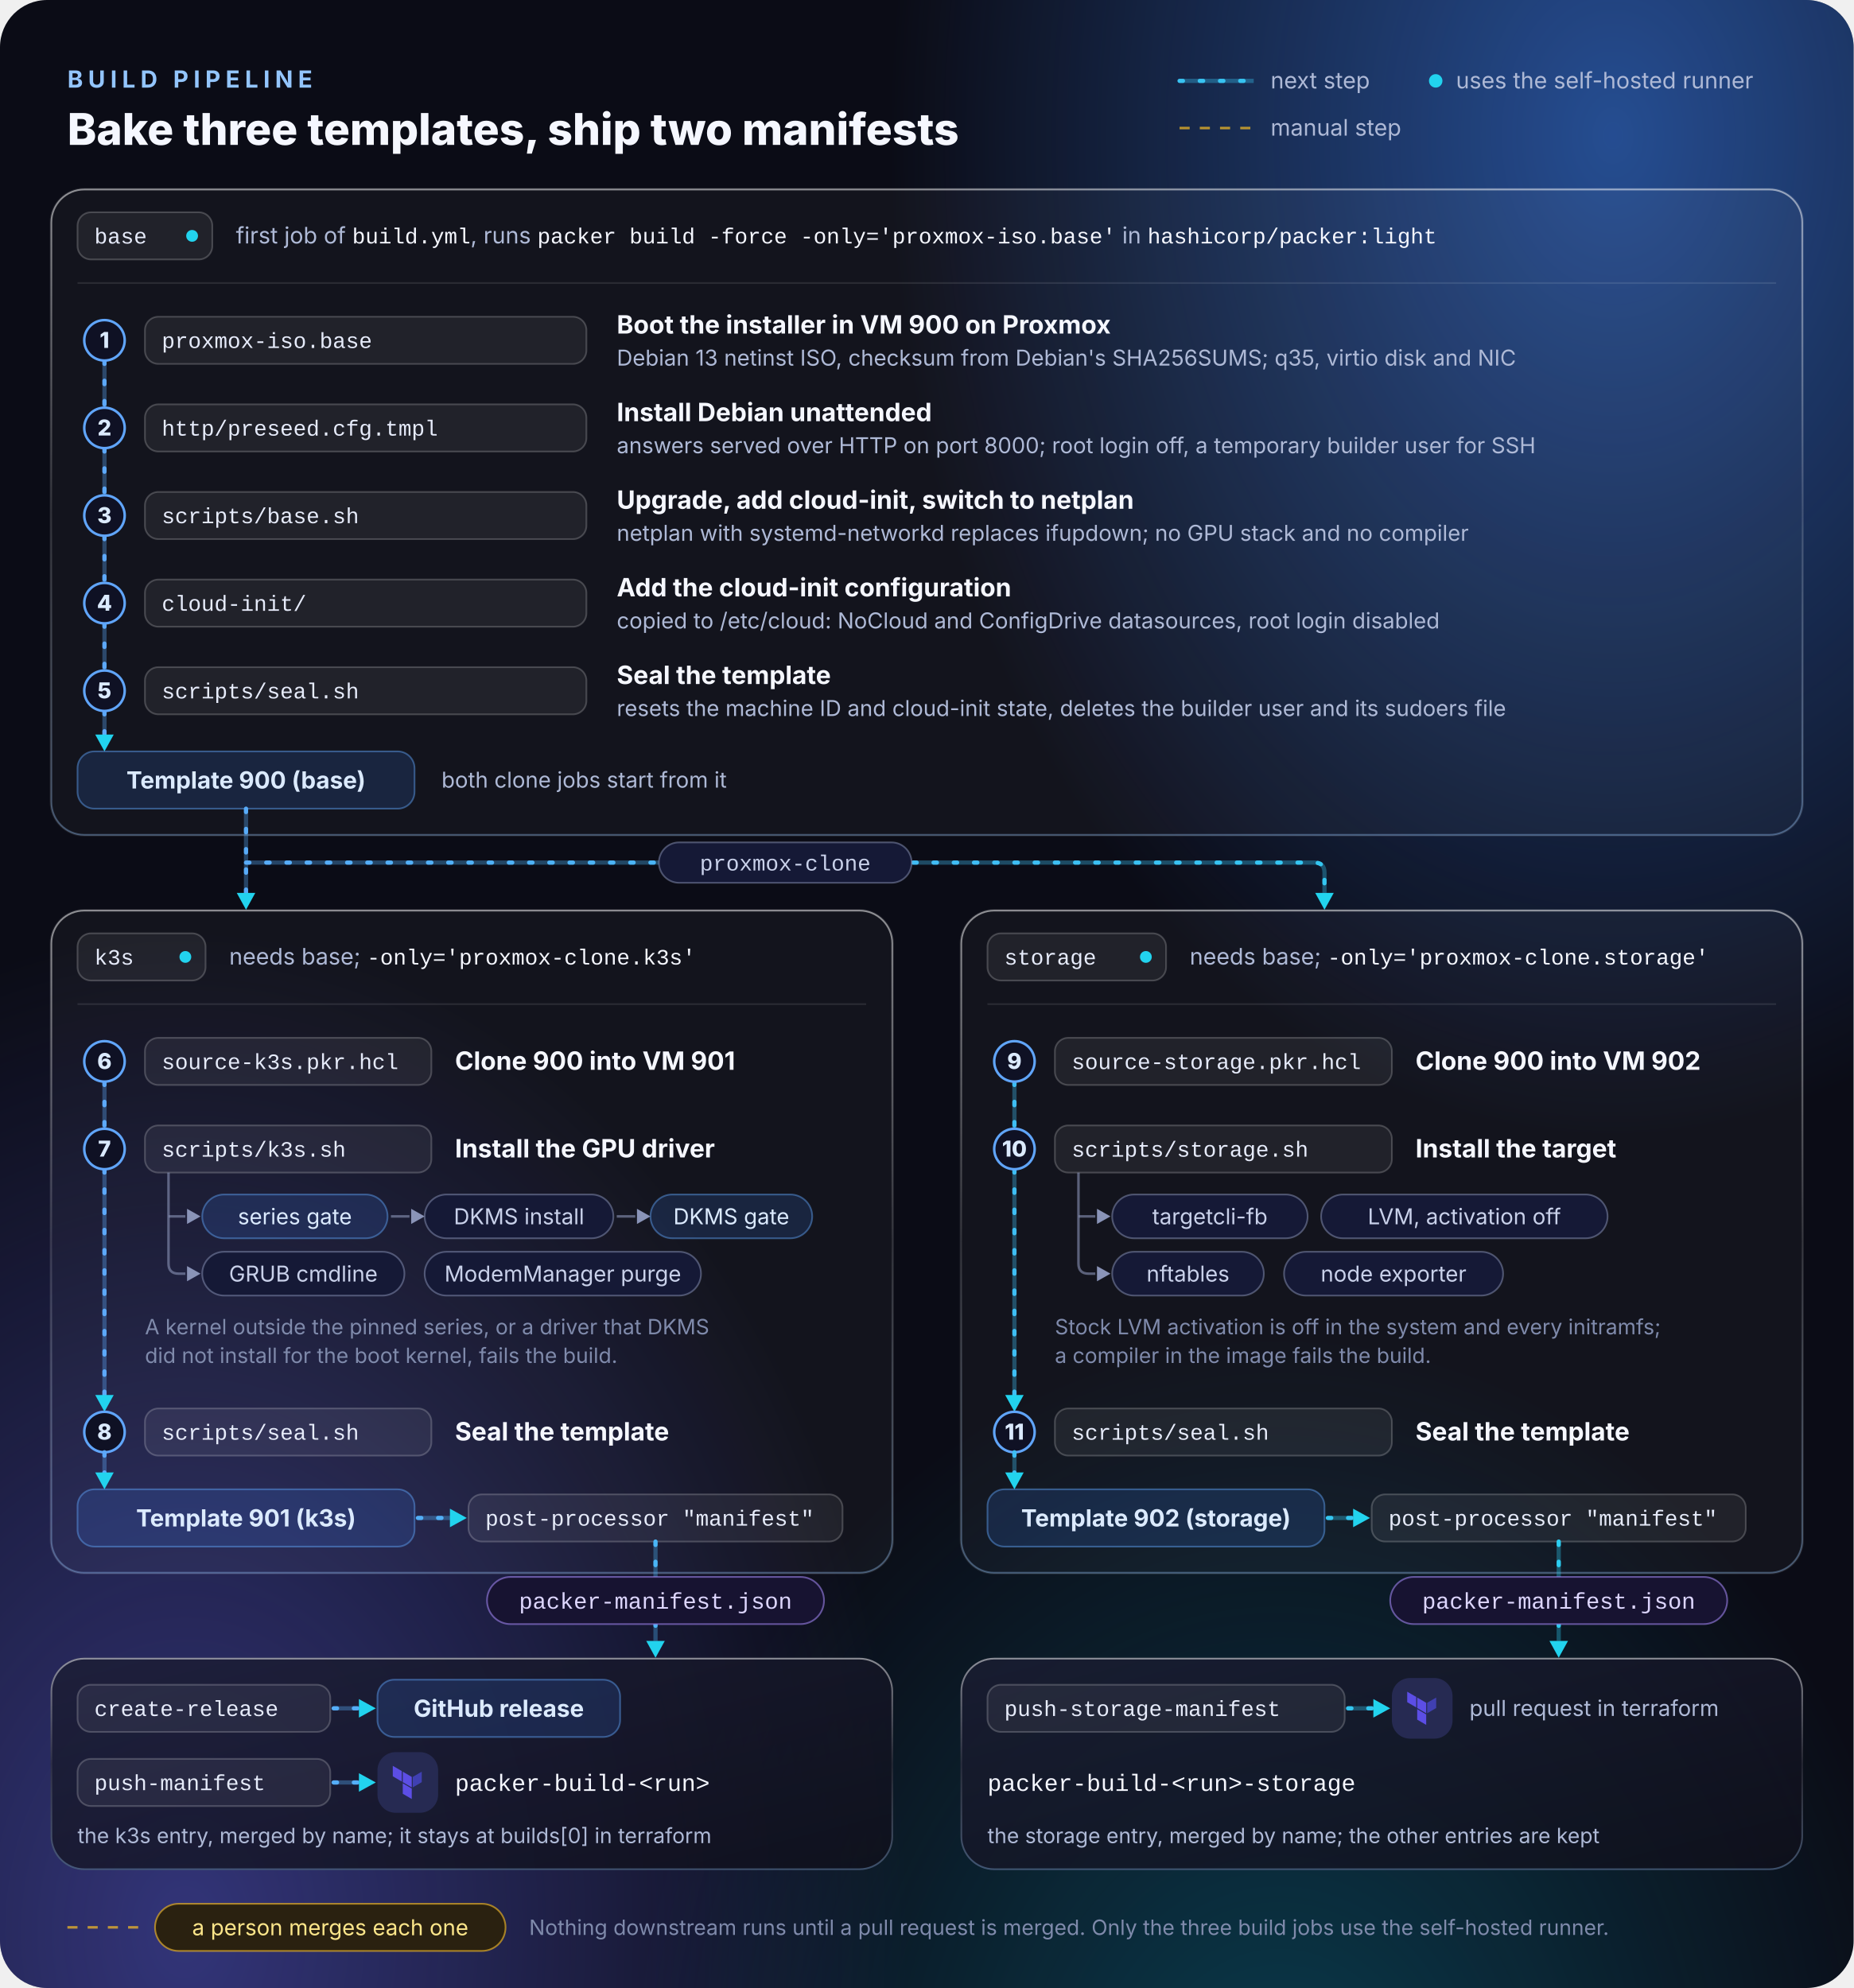
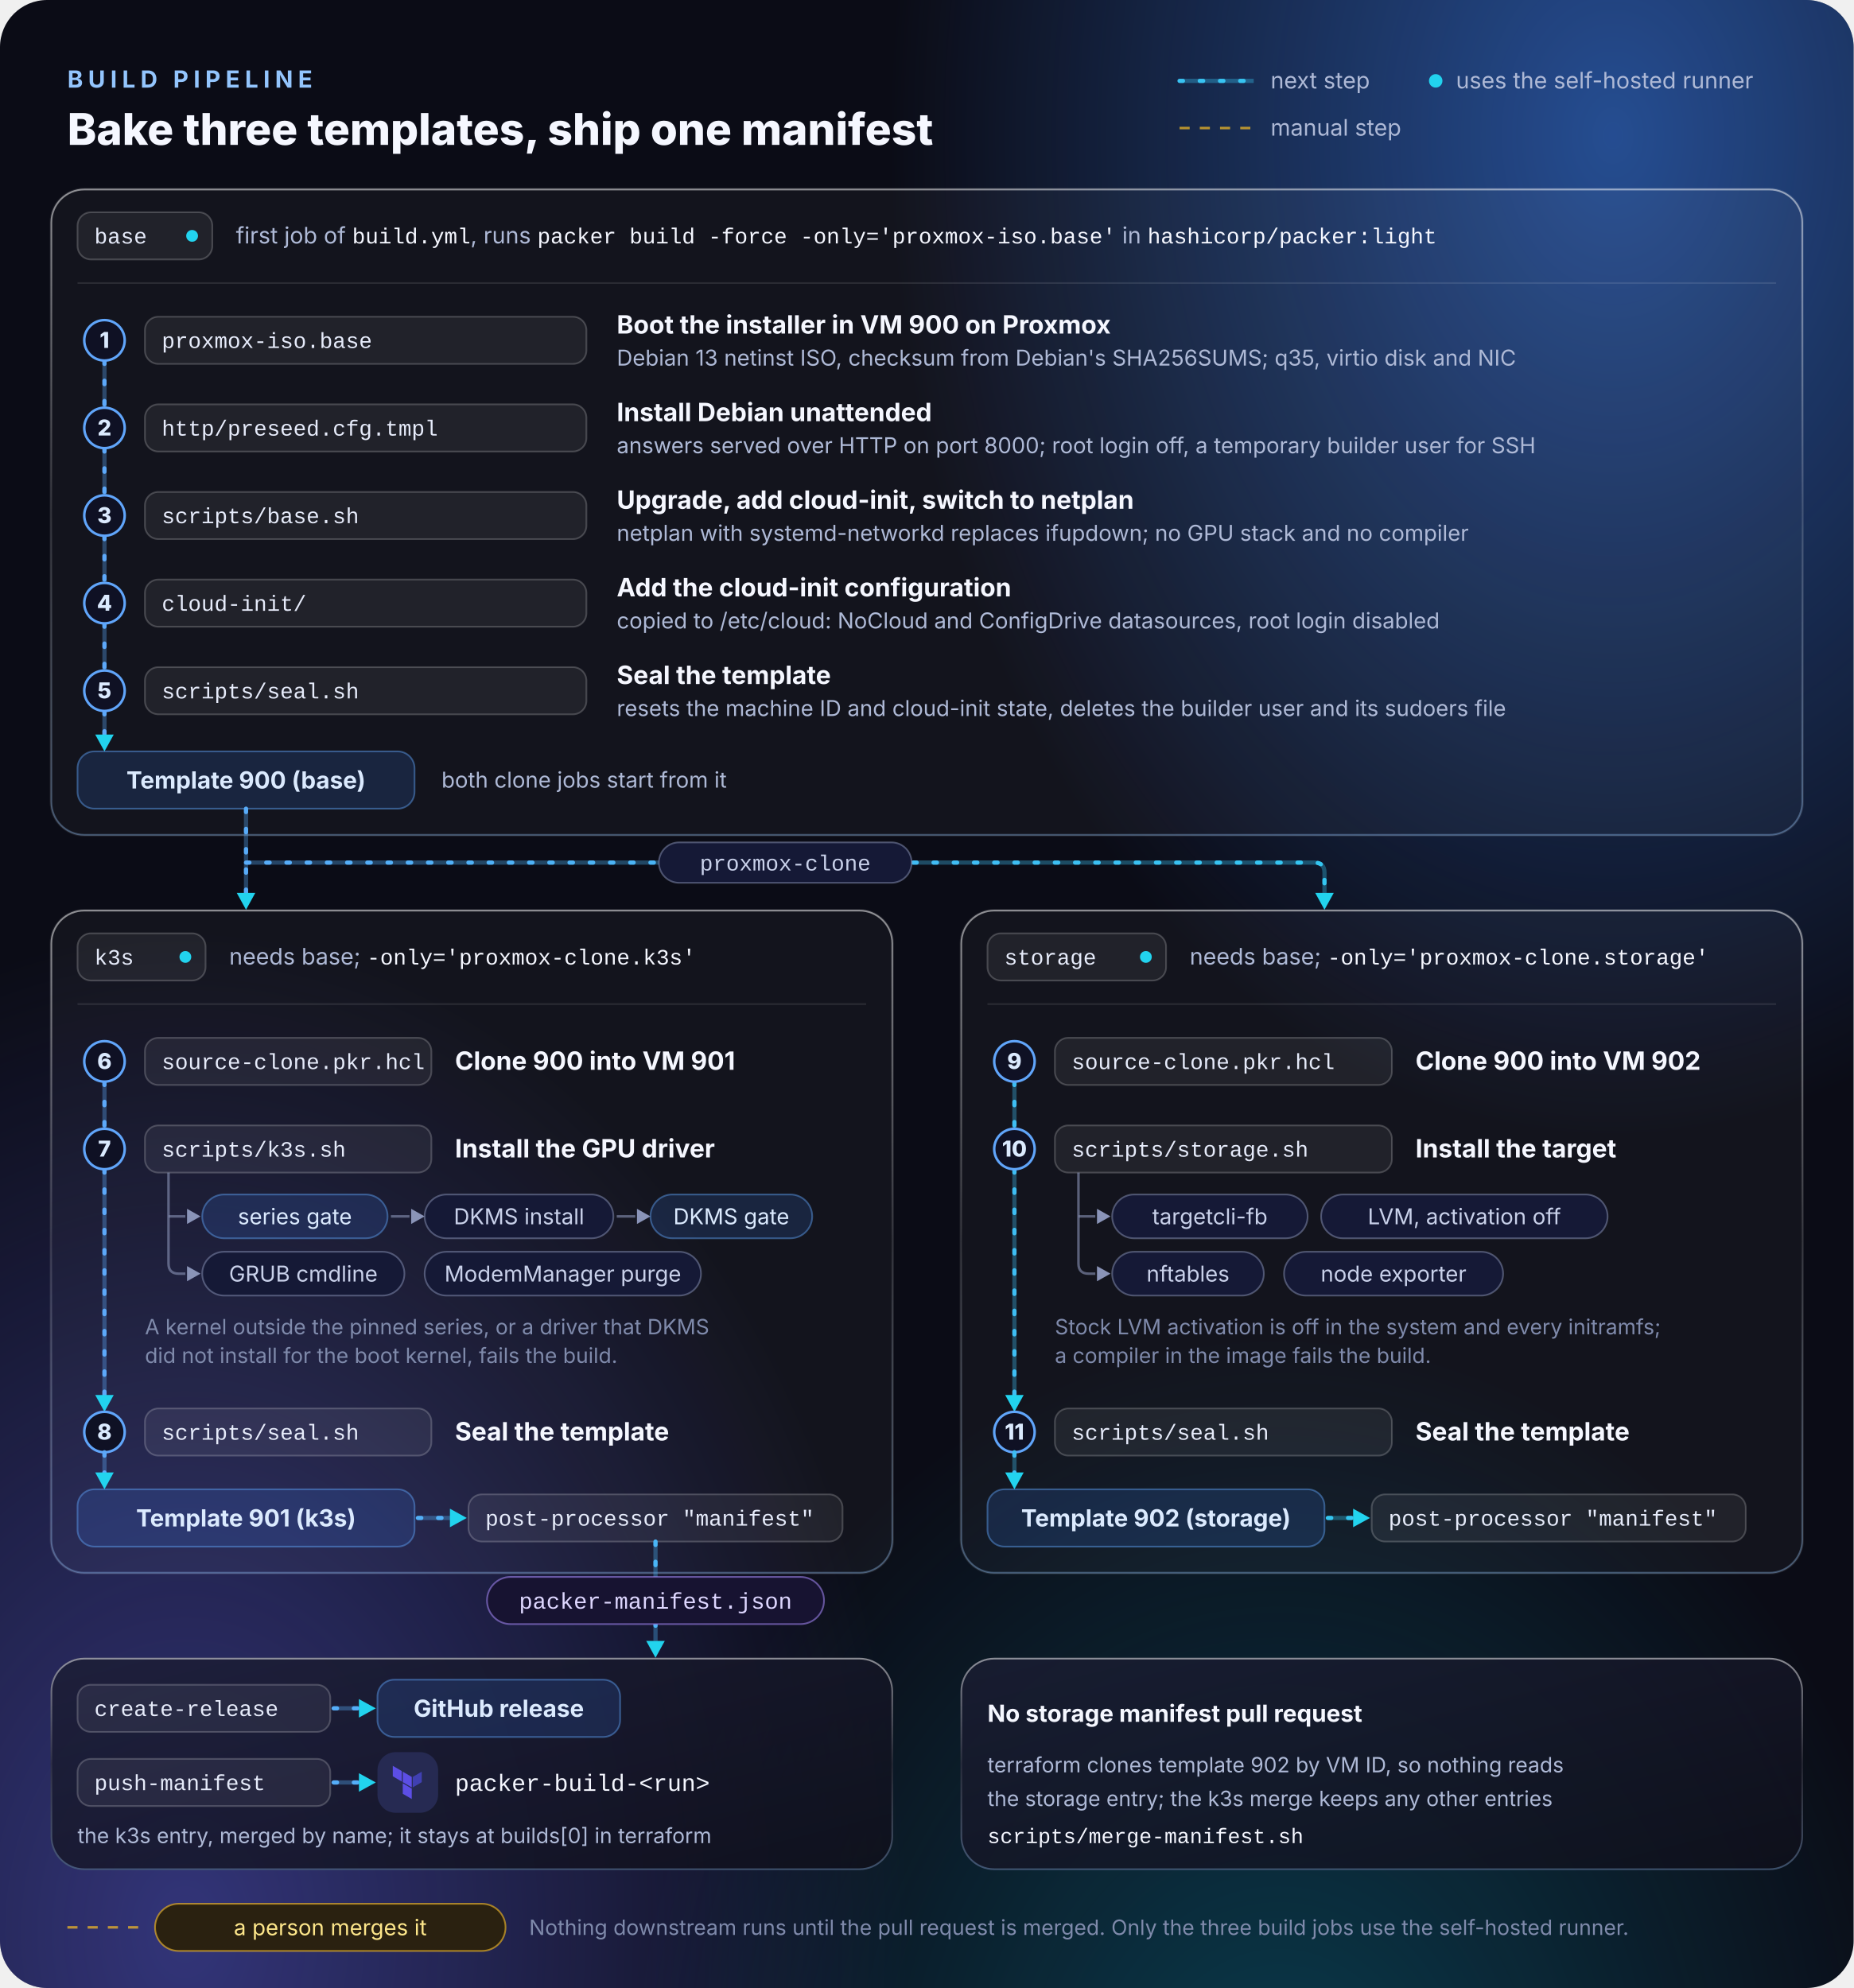
<svg xmlns="http://www.w3.org/2000/svg" width="1100" height="1180" viewBox="0 0 1100 1180" role="img" aria-labelledby="t d">
  <defs>
    <radialGradient id="ga">
      <stop offset="0" stop-color="#3B82F6" stop-opacity=".55" />
      <stop offset="1" stop-color="#3B82F6" stop-opacity="0" />
    </radialGradient>
    <radialGradient id="gb">
      <stop offset="0" stop-color="#6366F1" stop-opacity=".45" />
      <stop offset="1" stop-color="#6366F1" stop-opacity="0" />
    </radialGradient>
    <radialGradient id="gc">
      <stop offset="0" stop-color="#0891B2" stop-opacity=".35" />
      <stop offset="1" stop-color="#0891B2" stop-opacity="0" />
    </radialGradient>
    <linearGradient id="card" x1="0" y1="0" x2="1" y2="1">
      <stop offset="0" stop-color="#1B1D33" />
      <stop offset="1" stop-color="#0F0F1A" />
    </linearGradient>
    <linearGradient id="rim" x1="0" y1="0" x2="0" y2="1">
      <stop offset="0" stop-color="#FFFFFF" stop-opacity=".5" />
      <stop offset=".5" stop-color="#FFFFFF" stop-opacity=".08" />
      <stop offset="1" stop-color="#93C5FD" stop-opacity=".35" />
    </linearGradient>
    <linearGradient id="edge" gradientUnits="userSpaceOnUse" x1="0" y1="0" x2="1100" y2="0">
      <stop offset="0" stop-color="#60A5FA" />
      <stop offset="1" stop-color="#22D3EE" />
    </linearGradient>
    <linearGradient id="sq" x1="0" y1="0" x2="1" y2="1">
      <stop offset="0" stop-color="#1B1D33" />
      <stop offset="1" stop-color="#0F0F1A" />
    </linearGradient>
    <radialGradient id="glow" cx=".5" cy=".5" r=".5">
      <stop offset="0" stop-color="#3B82F6" stop-opacity=".5" />
      <stop offset="1" stop-color="#3B82F6" stop-opacity="0" />
    </radialGradient>
    <linearGradient id="st" gradientUnits="userSpaceOnUse" x1="12" y1="8" x2="36" y2="42">
      <stop offset="0" stop-color="#FFFFFF" />
      <stop offset=".35" stop-color="#93C5FD" />
      <stop offset=".75" stop-color="#3B82F6" />
      <stop offset="1" stop-color="#22D3EE" />
    </linearGradient>
    <linearGradient id="wm" gradientUnits="userSpaceOnUse" x1="0" y1="0" x2="182" y2="0">
      <stop offset="0" stop-color="#FFFFFF" />
      <stop offset=".55" stop-color="#93C5FD" />
      <stop offset="1" stop-color="#67E8F9" />
    </linearGradient>
    <clipPath id="clip">
      <rect width="1100" height="1180" rx="28" />
    </clipPath>
    <symbol id="i-terraform" viewBox="0 0 128 128">
      <g fill-rule="evenodd">
        <path d="M77.941 44.5v36.836L46.324 62.918V26.082zm0 0" fill="#5c4ee5" />
        <path d="M81.41 81.336l31.633-18.418V26.082L81.41 44.5zm0 0" fill="#4040b2" />
        <path d="M11.242 42.36L42.86 60.776V23.941L11.242 5.523zm0 0M77.941 85.375L46.324 66.957v36.82l31.617 18.418zm0 0" fill="#5c4ee5" />
      </g>
    </symbol>
  </defs>
  <style>
    text { font-family: Manrope, Inter, ui-sans-serif, system-ui, -apple-system, 'Segoe UI', Roboto, 'Helvetica Neue', 'Noto Sans', Arial, sans-serif; }
    .mono { font-family: ui-monospace, 'SF Mono', SFMono-Regular, Menlo, Consolas, 'Liberation Mono', monospace; }
    .panel { fill: #0B0C16; }
    .card { fill: url(#card); fill-opacity: .8; }
    .rim { fill: none; stroke: url(#rim); }
    .lit { fill: none; stroke: #60A5FA; stroke-width: 2; }
    .lane { fill: #FFFFFF; fill-opacity: .035; stroke: #FFFFFF; stroke-opacity: .09; }
    .tile { fill: #262A52; }
    .t1 { fill: #F5F7FF; }
    .t2 { fill: #AEB9D6; }
    .t3 { fill: #7F8AAB; }
    .acc { fill: #93C5FD; }
    .vio { fill: #C4B5FD; }
    .amb { fill: #FCD34D; }
    .rule { stroke: #FFFFFF; stroke-opacity: .1; }
    .chip { fill: #3B82F6; fill-opacity: .16; stroke: #60A5FA; stroke-opacity: .45; }
    .chipt { fill: #DBEAFE; }
    .wf { fill: #FFFFFF; fill-opacity: .06; stroke: #FFFFFF; stroke-opacity: .2; }
    .wft { fill: #E6EBFA; }
    .dot { fill: #22D3EE; }
    .edge { fill: none; stroke: url(#edge); stroke-width: 2.5; stroke-opacity: .35; }
    .flow { fill: none; stroke: url(#edge); stroke-width: 2.5; stroke-linecap: round; stroke-dasharray: 2 10; animation: flow 1.1s linear infinite; }
    .head { fill: #22D3EE; }
    .badge { fill: #0F1124; stroke: #60A5FA; stroke-width: 1.5; }
    .badget { fill: #DBEAFE; }
    .side { fill: none; stroke: #A78BFA; stroke-width: 1.5; stroke-dasharray: 3 5; stroke-linecap: round; animation: flow 3s linear infinite; }
    .sidehead { fill: #A78BFA; }
    .pill { fill: #171331; stroke: #A78BFA; stroke-opacity: .55; }
    .pillt { fill: #DDD6FE; }
    .wire { fill: none; stroke: #8A94B8; stroke-opacity: .6; stroke-width: 1.5; }
    .wirehead { fill: #8A94B8; }
    .hum { fill: #2A2110; stroke: #FBBF24; stroke-opacity: .6; }
    .humt { fill: #FDE68A; }
    .gate { fill: none; stroke: #FBBF24; stroke-opacity: .7; stroke-width: 1.5; stroke-dasharray: 6 6; }
    .tag { fill: #151936; stroke: #8A94B8; stroke-opacity: .5; }
    .tagt { fill: #C9D1EA; }
    .here { fill: #13244D; stroke: #60A5FA; }
    .heret { fill: #DBEAFE; }
    .dim { opacity: .5; }
    @keyframes flow { to { stroke-dashoffset: -24; } }
    @media (prefers-reduced-motion: reduce) { .flow, .side { animation: none; } }
    @media (prefers-color-scheme: light) {
      .panel { fill: #F3F6FF; }
      .blob { opacity: .4; }
      .card { fill: #FFFFFF; fill-opacity: .85; }
      .rim { stroke: #C7D2FE; }
      .lit { stroke: #2563EB; }
      .lane { fill: #FFFFFF; fill-opacity: .55; stroke: #C7D2FE; stroke-opacity: .9; }
      .tile { fill: #EEF2FF; }
      .t1 { fill: #0E1330; }
      .t2 { fill: #4A5578; }
      .t3 { fill: #6B7699; }
      .acc { fill: #2563EB; }
      .vio { fill: #6D28D9; }
      .amb { fill: #B45309; }
      .rule { stroke: #0E1330; stroke-opacity: .1; }
      .chip { fill: #2563EB; fill-opacity: .08; stroke: #2563EB; stroke-opacity: .35; }
      .chipt { fill: #1E3A8A; }
      .wf { fill: #FFFFFF; fill-opacity: .9; stroke: #B6C2EC; stroke-opacity: 1; }
      .wft { fill: #1B2147; }
      .dot { fill: #0891B2; }
      .edge, .flow { stroke: #2563EB; }
      .head { fill: #2563EB; }
      .badge { fill: #FFFFFF; stroke: #2563EB; }
      .badget { fill: #1E3A8A; }
      .side { stroke: #7C3AED; }
      .sidehead { fill: #7C3AED; }
      .pill { fill: #F5F3FF; stroke: #7C3AED; stroke-opacity: .45; }
      .pillt { fill: #5B21B6; }
      .wire { stroke: #64709A; }
      .wirehead { fill: #64709A; }
      .hum { fill: #FFFBEB; stroke: #D97706; stroke-opacity: .6; }
      .humt { fill: #92400E; }
      .gate { stroke: #D97706; }
      .tag { fill: #FFFFFF; stroke: #64709A; stroke-opacity: .5; }
      .tagt { fill: #2A3358; }
      .here { fill: #EAF0FF; stroke: #2563EB; }
      .heret { fill: #1E3A8A; }
    }
  </style>
  <g clip-path="url(#clip)">
    <rect class="panel" width="1100" height="1180" />
    <g class="blob">
      <ellipse cx="957" cy="82.6" rx="429" ry="590" fill="url(#ga)" />
      <ellipse cx="110" cy="1144.6" rx="429" ry="590" fill="url(#gb)" />
      <ellipse cx="759" cy="1262.6" rx="385" ry="472" fill="url(#gc)" />
    </g>
  </g>
  <text class="acc" x="40" y="52" font-size="14" font-weight="700" letter-spacing="3">BUILD PIPELINE</text>
-   <text class="t1" x="40" y="86" font-size="26" font-weight="800">Bake three templates, ship two manifests</text>
+   <text class="t1" x="40" y="86" font-size="26" font-weight="800">Bake three templates, ship one manifest</text>
  <g class="t2" font-size="13.5">
    <path class="edge" d="M700 48H744" />
    <path class="flow" d="M700 48H744" />
    <text x="754" y="52.5">next step</text>
    <path class="gate" d="M700 76H744" />
    <text x="754" y="80.5">manual step</text>
    <circle class="dot" cx="852" cy="48" r="4" />
    <text x="864" y="52.5">uses the self-hosted runner</text>
  </g>
  <rect class="lane" x="30" y="112" width="1040" height="384" rx="20" />
  <rect class="rim" x="30.5" y="112.5" width="1039" height="383" rx="19.5" />
  <rect class="wf" x="46" y="126" width="80" height="28" rx="8" />
  <text class="wft mono" x="56" y="144.55" font-size="13">base</text>
  <circle class="dot" cx="114" cy="140" r="3.5" />
  <text class="t2" x="140" y="144.5" font-size="13.5">first job of <tspan class="t1 mono" font-size="13">build.yml</tspan>, runs <tspan class="t1 mono" font-size="13">packer build -force -only='proxmox-iso.base'</tspan> in <tspan class="t1 mono" font-size="13">hashicorp/packer:light</tspan>
  </text>
  <path class="rule" d="M46 168H1054" />
  <path class="edge" d="M62 214V242M62 266V294M62 318V346M62 370V398M62 422V436" />
  <path class="flow" d="M62 214V242M62 266V294M62 318V346M62 370V398M62 422V436" />
  <path class="head" d="M62 446l-5.5 -10h11.0z" />
  <circle class="badge" cx="62" cy="202" r="12" />
  <text class="badget" x="62" y="206.5" font-size="13" font-weight="800" text-anchor="middle">1</text>
  <circle class="badge" cx="62" cy="254" r="12" />
  <text class="badget" x="62" y="258.5" font-size="13" font-weight="800" text-anchor="middle">2</text>
  <circle class="badge" cx="62" cy="306" r="12" />
  <text class="badget" x="62" y="310.5" font-size="13" font-weight="800" text-anchor="middle">3</text>
  <circle class="badge" cx="62" cy="358" r="12" />
  <text class="badget" x="62" y="362.5" font-size="13" font-weight="800" text-anchor="middle">4</text>
  <circle class="badge" cx="62" cy="410" r="12" />
  <text class="badget" x="62" y="414.5" font-size="13" font-weight="800" text-anchor="middle">5</text>
  <rect class="wf" x="86" y="188" width="262" height="28" rx="8" />
  <text class="wft mono" x="96" y="206.55" font-size="13">proxmox-iso.base</text>
  <rect class="wf" x="86" y="240" width="262" height="28" rx="8" />
  <text class="wft mono" x="96" y="258.55" font-size="13">http/preseed.cfg.tmpl</text>
  <rect class="wf" x="86" y="292" width="262" height="28" rx="8" />
  <text class="wft mono" x="96" y="310.55" font-size="13">scripts/base.sh</text>
  <rect class="wf" x="86" y="344" width="262" height="28" rx="8" />
  <text class="wft mono" x="96" y="362.55" font-size="13">cloud-init/</text>
  <rect class="wf" x="86" y="396" width="262" height="28" rx="8" />
  <text class="wft mono" x="96" y="414.55" font-size="13">scripts/seal.sh</text>
  <g class="t1" font-size="15" font-weight="700">
    <text x="366" y="198">Boot the installer in VM 900 on Proxmox</text>
    <text x="366" y="250">Install Debian unattended</text>
    <text x="366" y="302">Upgrade, add cloud-init, switch to netplan</text>
    <text x="366" y="354">Add the cloud-init configuration</text>
    <text x="366" y="406">Seal the template</text>
  </g>
  <g class="t2" font-size="13">
    <text x="366" y="217">Debian 13 netinst ISO, checksum from Debian's SHA256SUMS; q35, virtio disk and NIC</text>
    <text x="366" y="269">answers served over HTTP on port 8000; root login off, a temporary builder user for SSH</text>
    <text x="366" y="321">netplan with systemd-networkd replaces ifupdown; no GPU stack and no compiler</text>
    <text x="366" y="373">copied to /etc/cloud: NoCloud and ConfigDrive datasources, root login disabled</text>
    <text x="366" y="425">resets the machine ID and cloud-init state, deletes the builder user and its sudoers file</text>
  </g>
  <rect class="chip" x="46" y="446" width="200" height="34" rx="10" />
  <text class="chipt" x="146" y="468.04" font-size="14" font-weight="700" text-anchor="middle">Template 900 (base)</text>
  <text class="t2" x="262" y="467.5" font-size="13">both clone jobs start from it</text>
  <path class="edge" d="M146 480V530" />
  <path class="flow" d="M146 480V530" />
  <path class="head" d="M146 540l-5.5 -10h11.0z" />
  <path class="edge" d="M146 512H780Q786 512 786 518V530" />
  <path class="flow" d="M146 512H780Q786 512 786 518V530" />
  <path class="head" d="M786 540l-5.5 -10h11.0z" />
  <rect class="tag" x="391" y="500" width="150" height="24" rx="12" />
  <text class="tagt mono" x="466" y="516.68" font-size="13" text-anchor="middle">proxmox-clone</text>
  <rect class="lane" x="30" y="540" width="500" height="394" rx="20" />
  <rect class="rim" x="30.5" y="540.5" width="499" height="393" rx="19.5" />
  <rect class="wf" x="46" y="554" width="76" height="28" rx="8" />
  <text class="wft mono" x="56" y="572.55" font-size="13">k3s</text>
  <circle class="dot" cx="110" cy="568" r="3.5" />
  <text class="t2" x="136" y="572.5" font-size="13.5">needs base; <tspan class="t1 mono" font-size="13">-only='proxmox-clone.k3s'</tspan>
  </text>
  <path class="rule" d="M46 596H514" />
  <path class="edge" d="M62 642V670M62 694V828" />
  <path class="flow" d="M62 642V670M62 694V828" />
  <path class="head" d="M62 838l-5.5 -10h11.0z" />
  <circle class="badge" cx="62" cy="630" r="12" />
  <text class="badget" x="62" y="634.5" font-size="13" font-weight="800" text-anchor="middle">6</text>
  <circle class="badge" cx="62" cy="682" r="12" />
  <text class="badget" x="62" y="686.5" font-size="13" font-weight="800" text-anchor="middle">7</text>
  <circle class="badge" cx="62" cy="850" r="12" />
  <text class="badget" x="62" y="854.5" font-size="13" font-weight="800" text-anchor="middle">8</text>
  <rect class="wf" x="86" y="616" width="170" height="28" rx="8" />
-   <text class="wft mono" x="96" y="634.55" font-size="13">source-k3s.pkr.hcl</text>
+   <text class="wft mono" x="96" y="634.55" font-size="13">source-clone.pkr.hcl</text>
  <rect class="wf" x="86" y="668" width="170" height="28" rx="8" />
  <text class="wft mono" x="96" y="686.55" font-size="13">scripts/k3s.sh</text>
  <rect class="wf" x="86" y="836" width="170" height="28" rx="8" />
  <text class="wft mono" x="96" y="854.55" font-size="13">scripts/seal.sh</text>
  <g class="t1" font-size="15" font-weight="700">
    <text x="270" y="635">Clone 900 into VM 901</text>
    <text x="270" y="687">Install the GPU driver</text>
    <text x="270" y="855">Seal the template</text>
  </g>
  <path class="wire" d="M100 696V750Q100 756 106 756H110" />
  <path class="wirehead" d="M119 756l-8 -4.5v9.0z" />
  <path class="wire" d="M100 722H110" />
  <path class="wirehead" d="M119 722l-8 -4.5v9.0z" />
  <rect class="chip" x="120" y="709" width="110" height="26" rx="13" />
  <text class="chipt" x="175" y="726.68" font-size="13" text-anchor="middle">series gate</text>
  <path class="wire" d="M232 722H243" />
  <path class="wirehead" d="M252 722l-8 -4.5v9.0z" />
  <rect class="tag" x="252" y="709" width="112" height="26" rx="13" />
  <text class="tagt" x="308" y="726.68" font-size="13" text-anchor="middle">DKMS install</text>
  <path class="wire" d="M366 722H377" />
  <path class="wirehead" d="M386 722l-8 -4.5v9.0z" />
  <rect class="chip" x="386" y="709" width="96" height="26" rx="13" />
  <text class="chipt" x="434" y="726.68" font-size="13" text-anchor="middle">DKMS gate</text>
  <rect class="tag" x="120" y="743" width="120" height="26" rx="13" />
  <text class="tagt" x="180" y="760.68" font-size="13" text-anchor="middle">GRUB cmdline</text>
  <rect class="tag" x="252" y="743" width="164" height="26" rx="13" />
  <text class="tagt" x="334" y="760.68" font-size="13" text-anchor="middle">ModemManager purge</text>
  <g class="t3" font-size="12.5">
    <text x="86" y="792">A kernel outside the pinned series, or a driver that DKMS</text>
    <text x="86" y="809">did not install for the boot kernel, fails the build.</text>
  </g>
  <rect class="chip" x="46" y="884" width="200" height="34" rx="10" />
  <text class="chipt" x="146" y="906.04" font-size="14" font-weight="700" text-anchor="middle">Template 901 (k3s)</text>
  <path class="edge" d="M62 862V874" />
  <path class="flow" d="M62 862V874" />
  <path class="head" d="M62 884l-5.5 -10h11.0z" />
  <path class="edge" d="M248 901H268" />
  <path class="flow" d="M248 901H268" />
  <path class="head" d="M277 901l-10 -5.5v11.0z" />
  <rect class="wf" x="278" y="887" width="222" height="28" rx="8" />
  <text class="wft mono" x="288" y="905.55" font-size="13">post-processor "manifest"</text>
  <rect class="lane" x="570" y="540" width="500" height="394" rx="20" />
  <rect class="rim" x="570.5" y="540.5" width="499" height="393" rx="19.5" />
  <rect class="wf" x="586" y="554" width="106" height="28" rx="8" />
  <text class="wft mono" x="596" y="572.55" font-size="13">storage</text>
  <circle class="dot" cx="680" cy="568" r="3.5" />
  <text class="t2" x="706" y="572.5" font-size="13.5">needs base; <tspan class="t1 mono" font-size="13">-only='proxmox-clone.storage'</tspan>
  </text>
  <path class="rule" d="M586 596H1054" />
  <path class="edge" d="M602 642V670M602 694V828" />
  <path class="flow" d="M602 642V670M602 694V828" />
  <path class="head" d="M602 838l-5.5 -10h11.0z" />
  <circle class="badge" cx="602" cy="630" r="12" />
  <text class="badget" x="602" y="634.5" font-size="13" font-weight="800" text-anchor="middle">9</text>
  <circle class="badge" cx="602" cy="682" r="12" />
  <text class="badget" x="602" y="686.5" font-size="13" font-weight="800" text-anchor="middle">10</text>
  <circle class="badge" cx="602" cy="850" r="12" />
  <text class="badget" x="602" y="854.5" font-size="13" font-weight="800" text-anchor="middle">11</text>
  <rect class="wf" x="626" y="616" width="200" height="28" rx="8" />
-   <text class="wft mono" x="636" y="634.55" font-size="13">source-storage.pkr.hcl</text>
+   <text class="wft mono" x="636" y="634.55" font-size="13">source-clone.pkr.hcl</text>
  <rect class="wf" x="626" y="668" width="200" height="28" rx="8" />
  <text class="wft mono" x="636" y="686.55" font-size="13">scripts/storage.sh</text>
  <rect class="wf" x="626" y="836" width="200" height="28" rx="8" />
  <text class="wft mono" x="636" y="854.55" font-size="13">scripts/seal.sh</text>
  <g class="t1" font-size="15" font-weight="700">
    <text x="840" y="635">Clone 900 into VM 902</text>
    <text x="840" y="687">Install the target</text>
    <text x="840" y="855">Seal the template</text>
  </g>
  <path class="wire" d="M640 696V750Q640 756 646 756H650" />
  <path class="wirehead" d="M659 756l-8 -4.5v9.0z" />
  <path class="wire" d="M640 722H650" />
  <path class="wirehead" d="M659 722l-8 -4.5v9.0z" />
  <rect class="tag" x="660" y="709" width="116" height="26" rx="13" />
  <text class="tagt" x="718" y="726.68" font-size="13" text-anchor="middle">targetcli-fb</text>
  <rect class="tag" x="784" y="709" width="170" height="26" rx="13" />
  <text class="tagt" x="869" y="726.68" font-size="13" text-anchor="middle">LVM, activation off</text>
  <rect class="tag" x="660" y="743" width="90" height="26" rx="13" />
  <text class="tagt" x="705" y="760.68" font-size="13" text-anchor="middle">nftables</text>
  <rect class="tag" x="762" y="743" width="130" height="26" rx="13" />
  <text class="tagt" x="827" y="760.68" font-size="13" text-anchor="middle">node exporter</text>
  <g class="t3" font-size="12.5">
    <text x="626" y="792">Stock LVM activation is off in the system and every initramfs;</text>
    <text x="626" y="809">a compiler in the image fails the build.</text>
  </g>
  <rect class="chip" x="586" y="884" width="200" height="34" rx="10" />
  <text class="chipt" x="686" y="906.04" font-size="14" font-weight="700" text-anchor="middle">Template 902 (storage)</text>
  <path class="edge" d="M602 862V874" />
  <path class="flow" d="M602 862V874" />
  <path class="head" d="M602 884l-5.5 -10h11.0z" />
  <path class="edge" d="M788 901H804" />
  <path class="flow" d="M788 901H804" />
  <path class="head" d="M813 901l-10 -5.5v11.0z" />
  <rect class="wf" x="814" y="887" width="222" height="28" rx="8" />
  <text class="wft mono" x="824" y="905.55" font-size="13">post-processor "manifest"</text>
  <path class="edge" d="M389 915V974" />
  <path class="flow" d="M389 915V974" />
  <path class="head" d="M389 984l-5.5 -10h11.0z" />
  <rect class="pill" x="289" y="936" width="200" height="28" rx="14" />
  <text class="pillt mono" x="389" y="954.86" font-size="13.5" text-anchor="middle">packer-manifest.json</text>
-   <path class="edge" d="M925 915V974" />
-   <path class="flow" d="M925 915V974" />
-   <path class="head" d="M925 984l-5.5 -10h11.0z" />
-   <rect class="pill" x="825" y="936" width="200" height="28" rx="14" />
-   <text class="pillt mono" x="925" y="954.86" font-size="13.5" text-anchor="middle">packer-manifest.json</text>
  <rect class="card" x="30" y="984" width="500" height="126" rx="20" />
  <rect class="rim" x="30.5" y="984.5" width="499" height="125" rx="19.5" />
  <rect class="wf" x="46" y="1000" width="150" height="28" rx="8" />
  <text class="wft mono" x="56" y="1018.55" font-size="13">create-release</text>
  <path class="edge" d="M198 1014H214" />
  <path class="flow" d="M198 1014H214" />
  <path class="head" d="M223 1014l-10 -5.5v11.0z" />
  <rect class="chip" x="224" y="997" width="144" height="34" rx="10" />
  <text class="chipt" x="296" y="1019.04" font-size="14" font-weight="700" text-anchor="middle">GitHub release</text>
  <rect class="wf" x="46" y="1044" width="150" height="28" rx="8" />
  <text class="wft mono" x="56" y="1062.55" font-size="13">push-manifest</text>
  <path class="edge" d="M198 1058H214" />
  <path class="flow" d="M198 1058H214" />
  <path class="head" d="M223 1058l-10 -5.5v11.0z" />
  <rect class="tile" x="224" y="1040" width="36" height="36" rx="10.8" />
  <use href="#i-terraform" x="231.2" y="1047.2" width="21.6" height="21.6" />
  <text class="t1 mono" x="270" y="1063" font-size="14">packer-build-&lt;run&gt;</text>
  <text class="t2" x="46" y="1094" font-size="12.5">the k3s entry, merged by name; it stays at builds[0] in terraform</text>
  <rect class="card" x="570" y="984" width="500" height="126" rx="20" />
  <rect class="rim" x="570.5" y="984.5" width="499" height="125" rx="19.5" />
-   <rect class="wf" x="586" y="1000" width="212" height="28" rx="8" />
-   <text class="wft mono" x="596" y="1018.55" font-size="13">push-storage-manifest</text>
-   <path class="edge" d="M800 1014H816" />
-   <path class="flow" d="M800 1014H816" />
-   <path class="head" d="M825 1014l-10 -5.5v11.0z" />
-   <rect class="tile" x="826" y="996" width="36" height="36" rx="10.8" />
-   <use href="#i-terraform" x="833.2" y="1003.2" width="21.6" height="21.6" />
-   <text class="t2" x="872" y="1018.5" font-size="13">pull request in terraform</text>
-   <text class="t1 mono" x="586" y="1063" font-size="14">packer-build-&lt;run&gt;-storage</text>
-   <text class="t2" x="586" y="1094" font-size="12.5">the storage entry, merged by name; the other entries are kept</text>
+   <text class="t1" x="586" y="1022" font-size="14" font-weight="700">No storage manifest pull request</text>
+   <text class="t2" x="586" y="1052" font-size="12.5">terraform clones template 902 by VM ID, so nothing reads</text>
+   <text class="t2" x="586" y="1072" font-size="12.5">the storage entry; the k3s merge keeps any other entries</text>
+   <text class="t1 mono" x="586" y="1094" font-size="12.5">scripts/merge-manifest.sh</text>
  <path class="gate" d="M40 1144H84" />
  <rect class="hum" x="92" y="1130" width="208" height="28" rx="14" />
-   <text class="humt" x="196" y="1148.68" font-size="13" text-anchor="middle">a person merges each one</text>
-   <text class="t3" x="314" y="1148.5" font-size="12.5">Nothing downstream runs until a pull request is merged. Only the three build jobs use the self-hosted runner.</text>
+   <text class="humt" x="196" y="1148.68" font-size="13" text-anchor="middle">a person merges it</text>
+   <text class="t3" x="314" y="1148.5" font-size="12.5">Nothing downstream runs until the pull request is merged. Only the three build jobs use the self-hosted runner.</text>
</svg>
